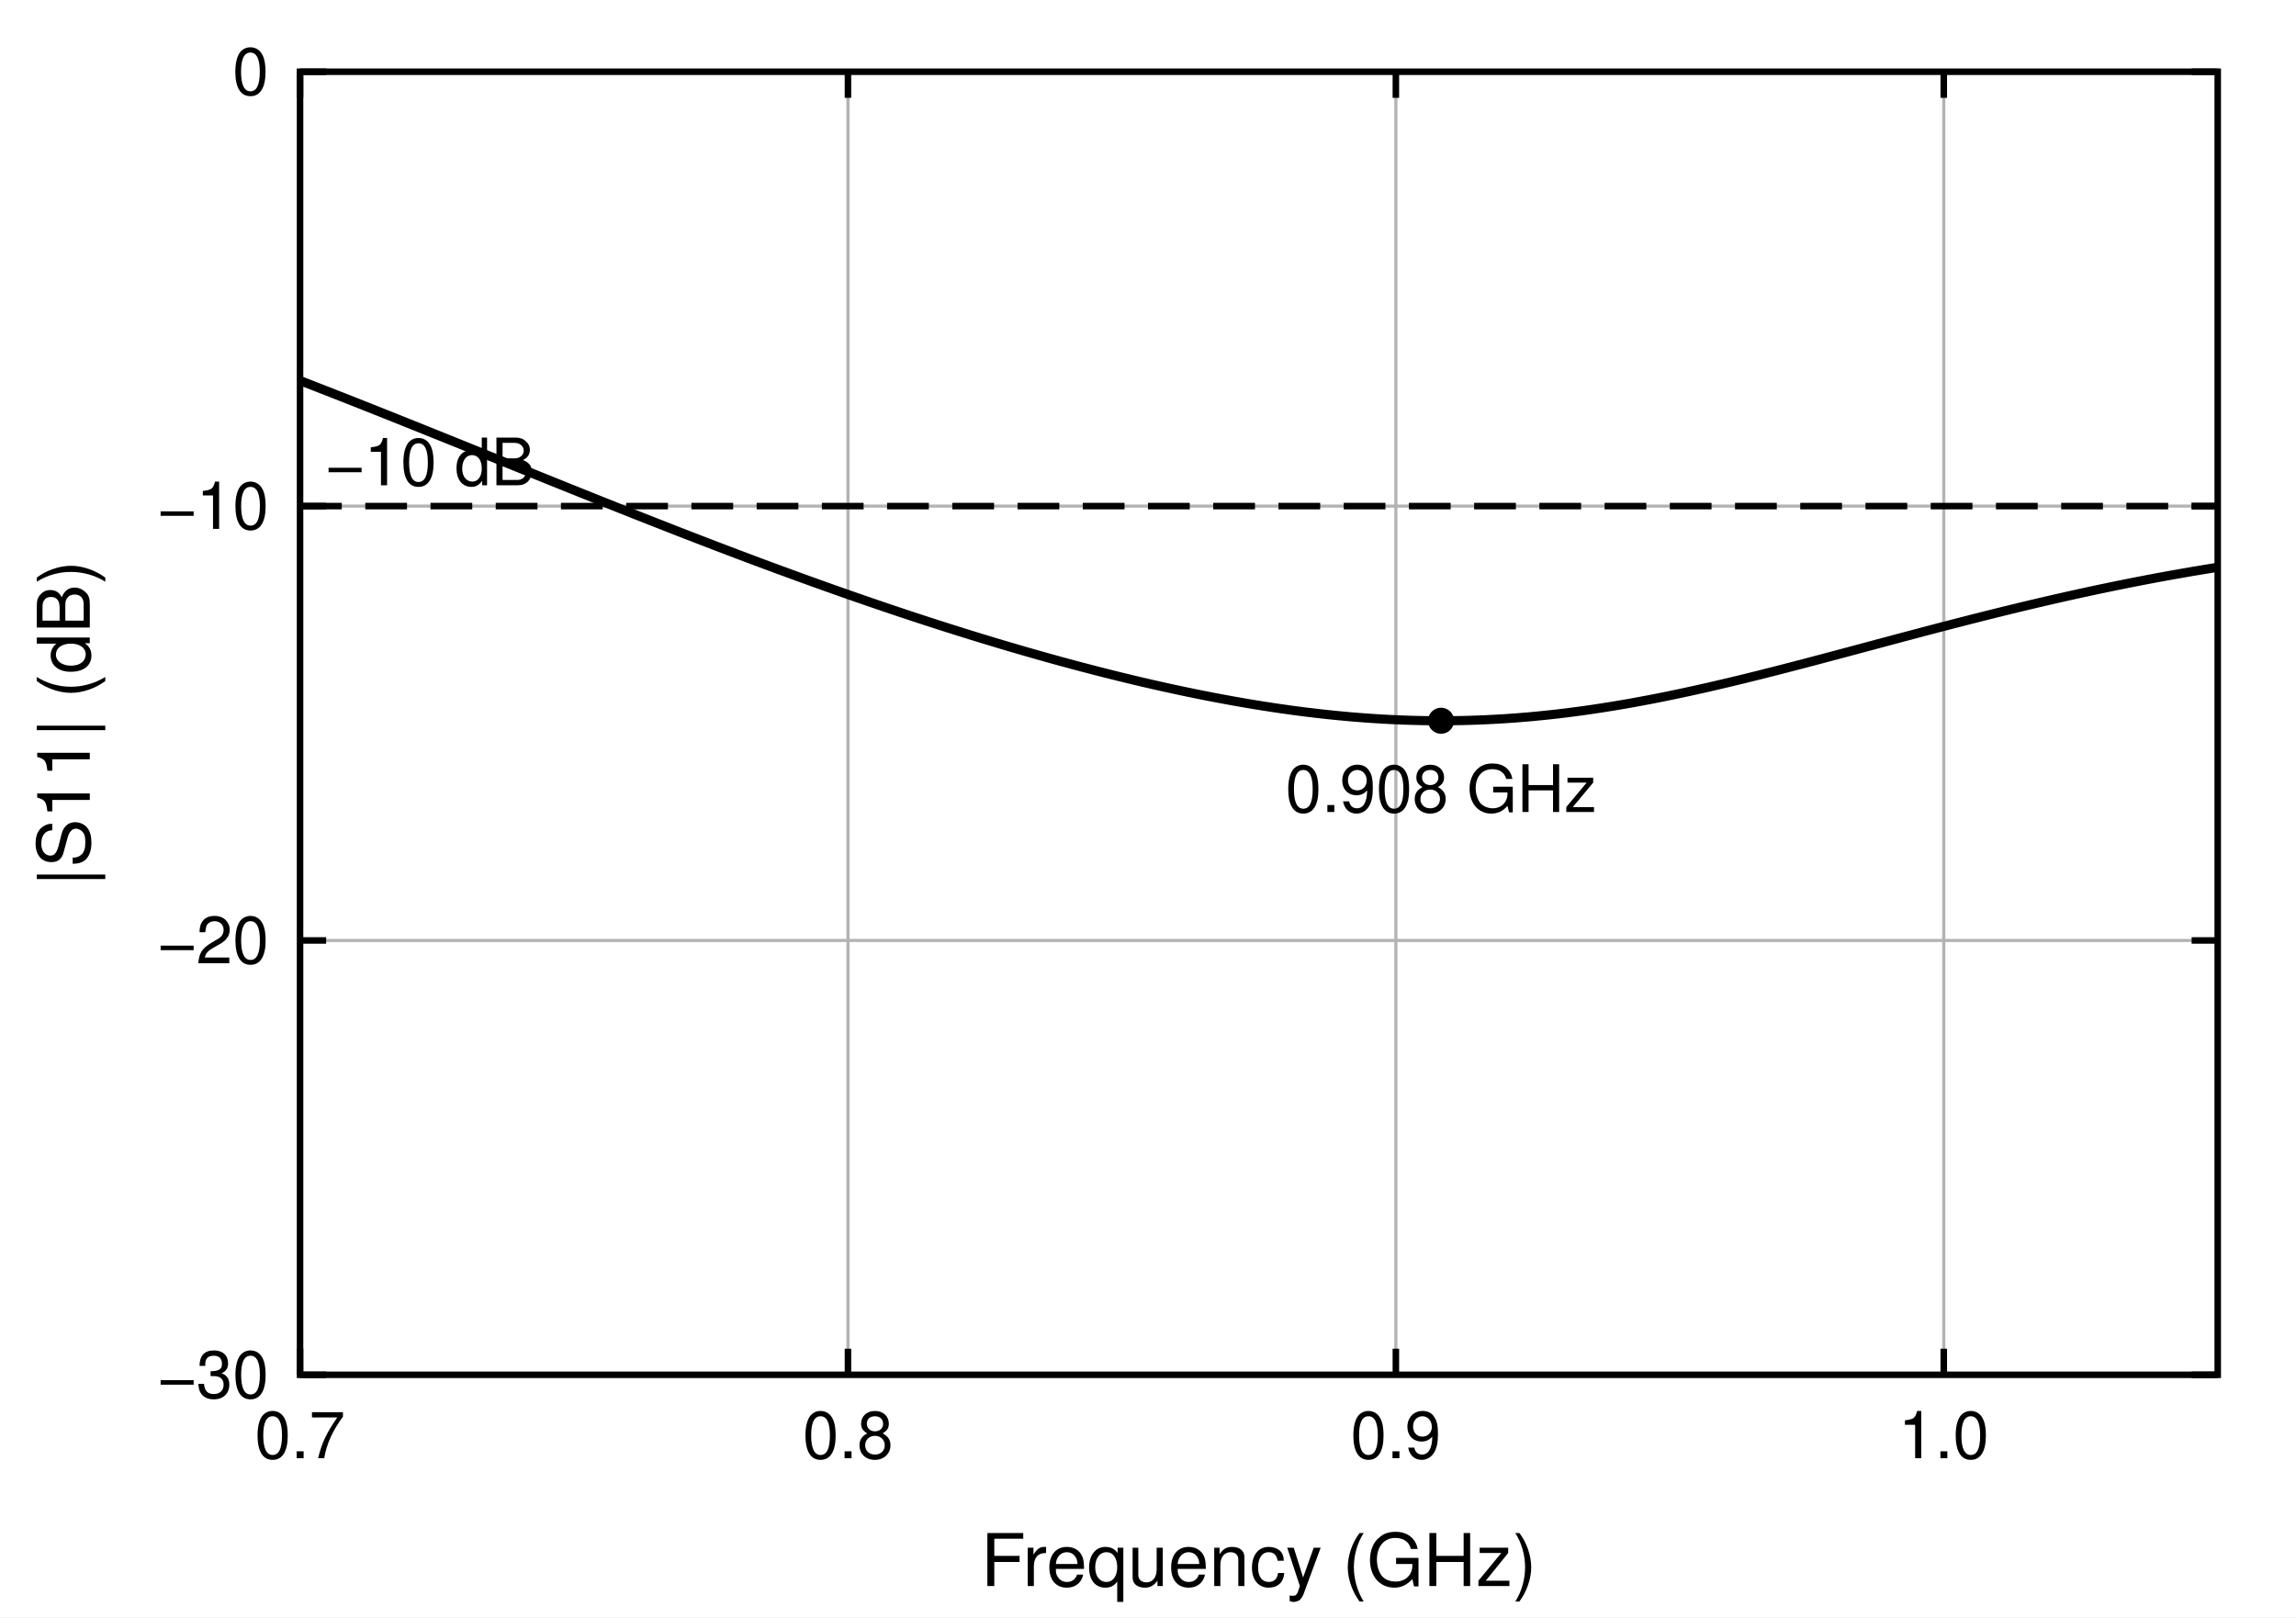
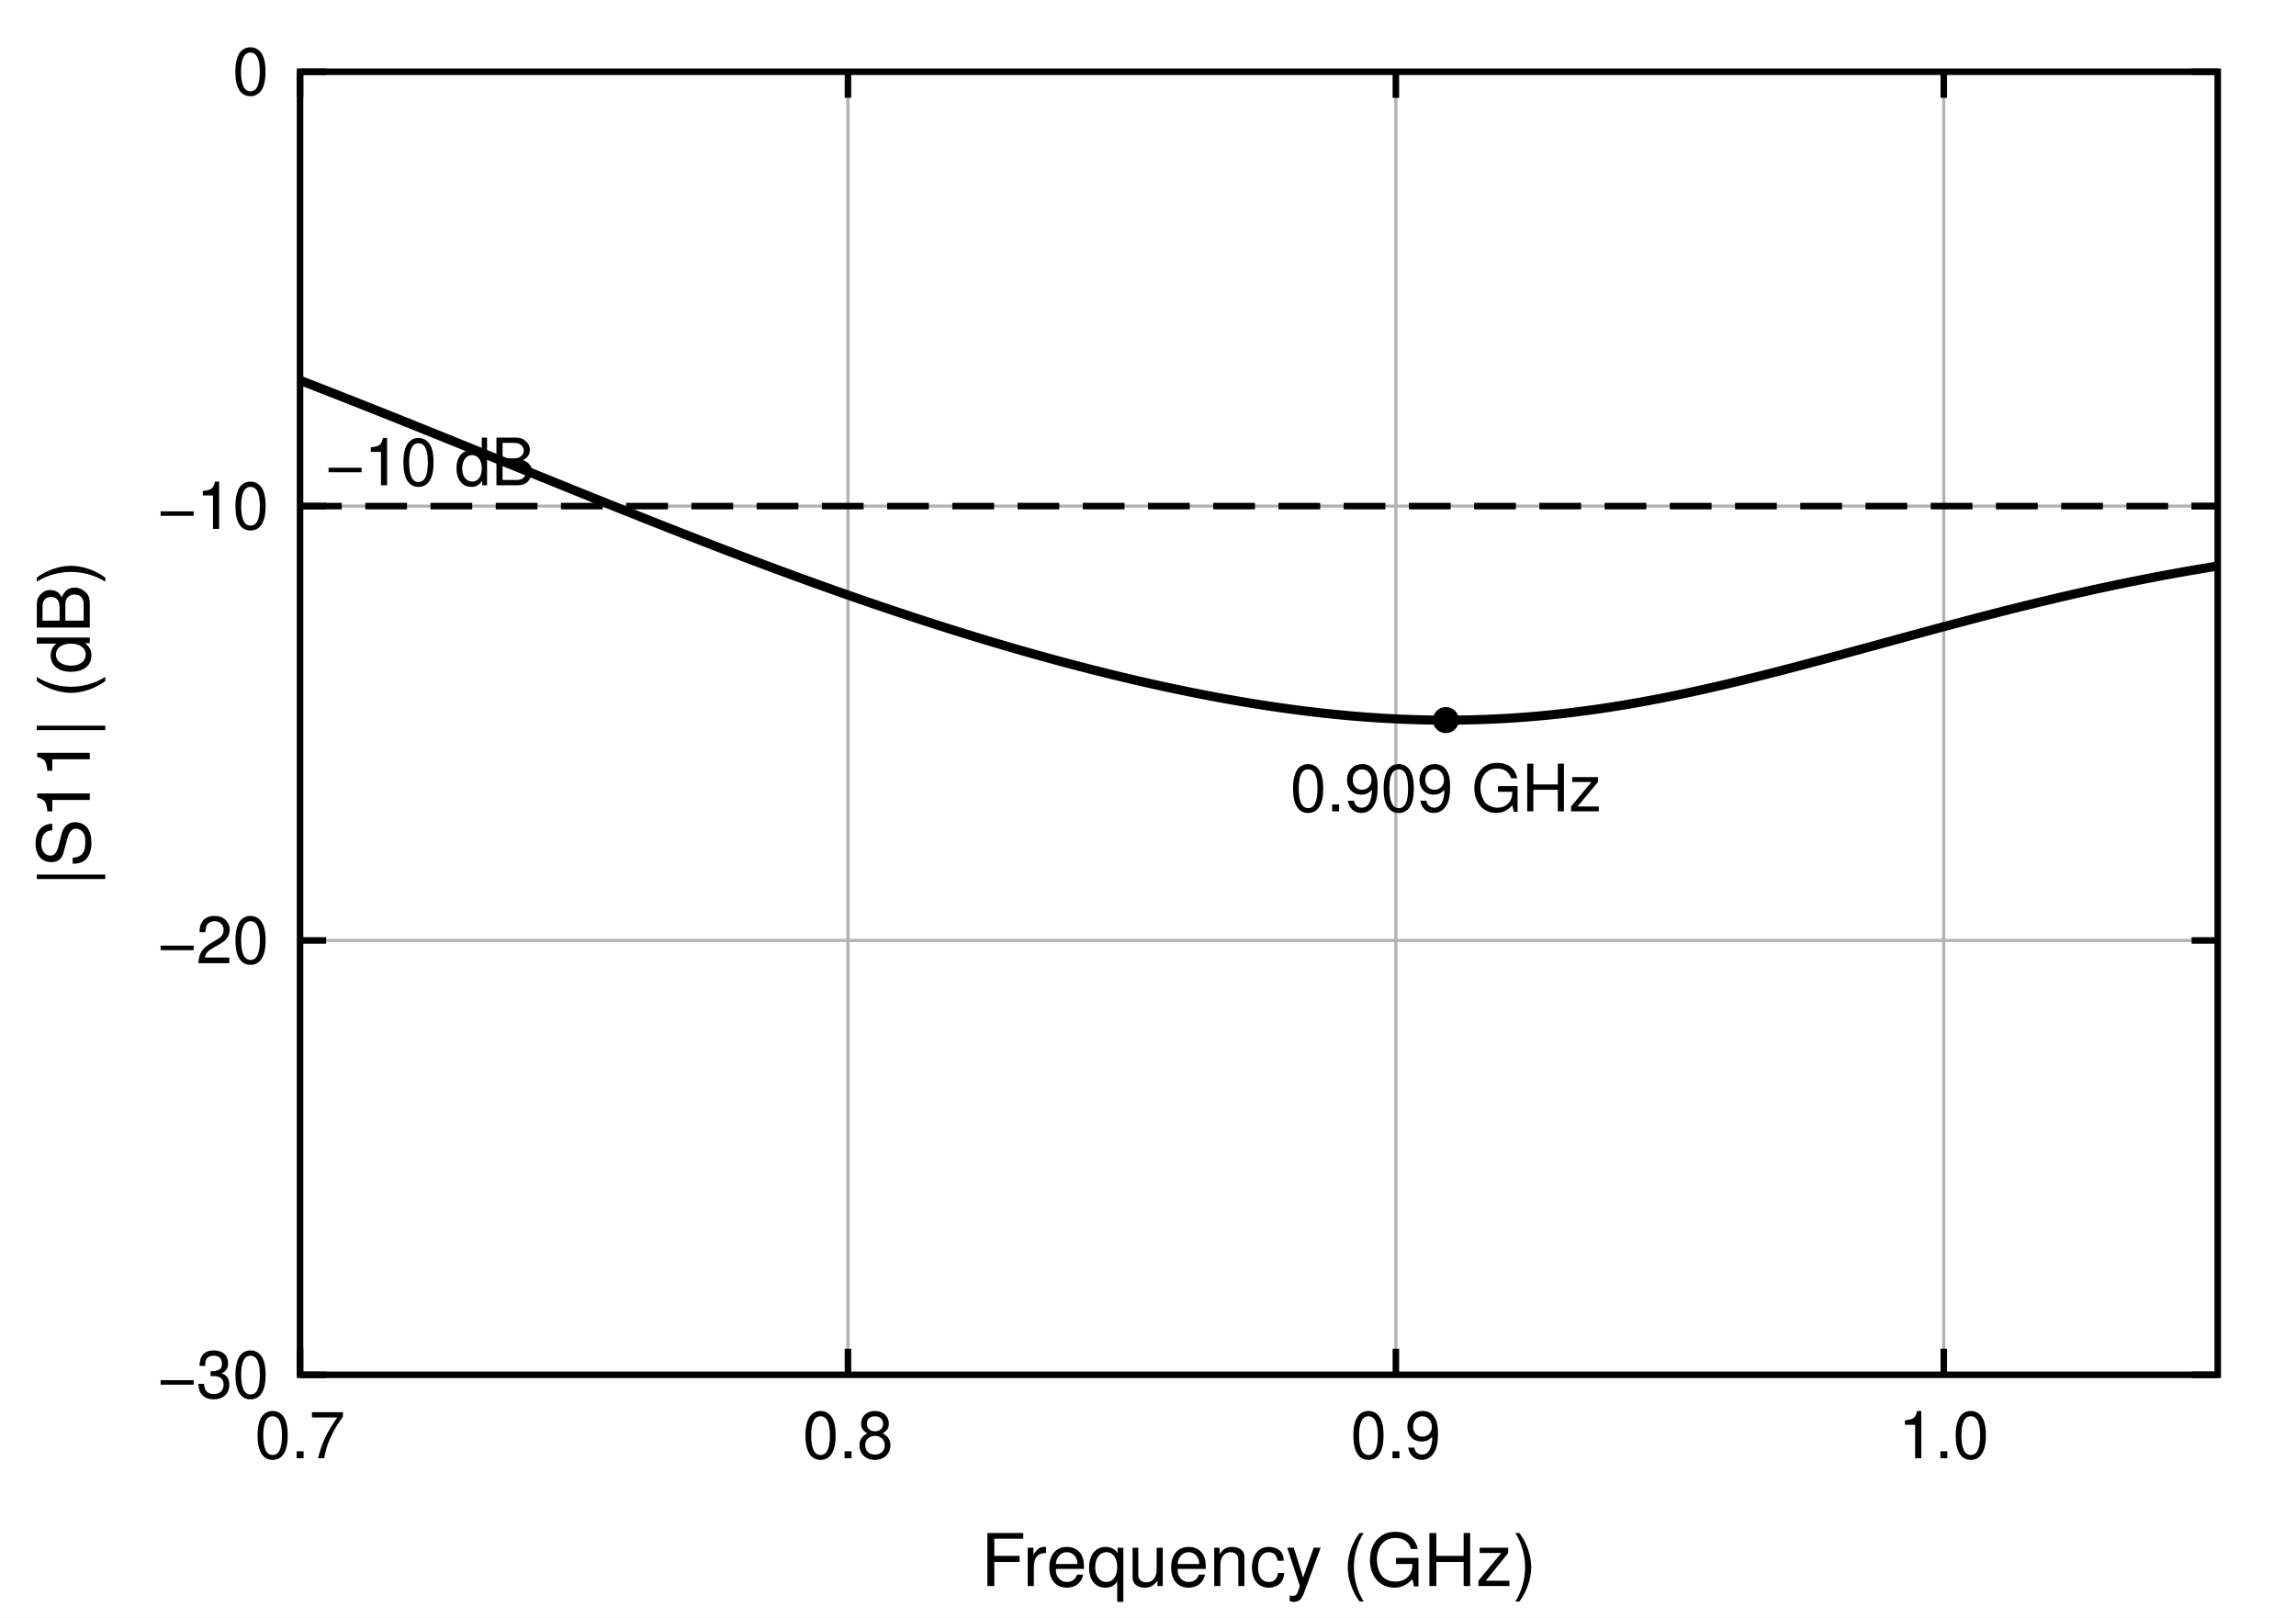
<svg xmlns="http://www.w3.org/2000/svg" version="1.1" width="88mm" height="62mm" viewBox="0 0 88 62" font-family="'IBM Plex Sans', Helvetica, Arial, sans-serif">
  <rect x="0" y="0" width="88" height="62" fill="#fff" stroke="none" />
  <g>
    <g stroke="#b3b3b3" stroke-width="0.12">
      <line x1="11.5" y1="2.75" x2="11.5" y2="52.7" />
      <line x1="32.5" y1="2.75" x2="32.5" y2="52.7" />
      <line x1="53.5" y1="2.75" x2="53.5" y2="52.7" />
      <line x1="74.5" y1="2.75" x2="74.5" y2="52.7" />
      <line x1="11.5" y1="52.7" x2="85" y2="52.7" />
      <line x1="11.5" y1="36.05" x2="85" y2="36.05" />
      <line x1="11.5" y1="19.4" x2="85" y2="19.4" />
      <line x1="11.5" y1="2.75" x2="85" y2="2.75" />
    </g>
    <line x1="11.5" y1="19.4" x2="85" y2="19.4" stroke="#000" stroke-width="0.25" stroke-dasharray="1.6 0.9" />
    <text x="12.5" y="18.6" font-size="2.5">−10 dB</text>
-     <polyline points="11.5,14.59 11.592,14.625 11.684,14.661 11.776,14.696 11.868,14.732 11.959,14.768 12.051,14.803 12.143,14.839 12.235,14.875 12.327,14.911 12.419,14.947 12.511,14.983 12.603,15.019 12.694,15.055 12.786,15.091 12.878,15.127 12.97,15.163 13.062,15.199 13.154,15.235 13.246,15.271 13.338,15.307 13.429,15.343 13.521,15.38 13.613,15.416 13.705,15.452 13.797,15.489 13.889,15.525 13.981,15.562 14.073,15.598 14.164,15.634 14.256,15.671 14.348,15.707 14.44,15.744 14.532,15.78 14.624,15.817 14.716,15.854 14.808,15.89 14.899,15.927 14.991,15.963 15.083,16 15.175,16.037 15.267,16.074 15.359,16.11 15.451,16.147 15.542,16.184 15.634,16.221 15.726,16.257 15.818,16.295 15.91,16.331 16.002,16.368 16.094,16.405 16.186,16.442 16.278,16.479 16.369,16.516 16.461,16.553 16.553,16.59 16.645,16.627 16.737,16.664 16.829,16.7 16.921,16.738 17.012,16.774 17.104,16.812 17.196,16.849 17.288,16.886 17.38,16.923 17.472,16.96 17.564,16.997 17.656,17.034 17.748,17.071 17.839,17.108 17.931,17.145 18.023,17.183 18.115,17.22 18.207,17.257 18.299,17.294 18.391,17.331 18.482,17.368 18.574,17.405 18.666,17.443 18.758,17.48 18.85,17.517 18.942,17.554 19.034,17.591 19.126,17.628 19.218,17.666 19.309,17.703 19.401,17.74 19.493,17.777 19.585,17.814 19.677,17.851 19.769,17.888 19.861,17.926 19.953,17.963 20.044,18 20.136,18.037 20.228,18.074 20.32,18.111 20.412,18.148 20.504,18.186 20.596,18.223 20.688,18.26 20.779,18.297 20.871,18.334 20.963,18.371 21.055,18.408 21.147,18.445 21.239,18.482 21.331,18.519 21.423,18.556 21.514,18.593 21.606,18.63 21.698,18.667 21.79,18.704 21.882,18.741 21.974,18.778 22.066,18.815 22.158,18.852 22.249,18.889 22.341,18.926 22.433,18.962 22.525,18.999 22.617,19.036 22.709,19.073 22.801,19.11 22.893,19.146 22.984,19.183 23.076,19.22 23.168,19.256 23.26,19.293 23.352,19.33 23.444,19.366 23.536,19.403 23.628,19.44 23.719,19.476 23.811,19.513 23.903,19.549 23.995,19.585 24.087,19.622 24.179,19.659 24.271,19.695 24.363,19.731 24.454,19.767 24.546,19.804 24.638,19.84 24.73,19.876 24.822,19.912 24.914,19.949 25.006,19.985 25.098,20.021 25.189,20.057 25.281,20.093 25.373,20.129 25.465,20.165 25.557,20.201 25.649,20.237 25.741,20.273 25.833,20.309 25.924,20.345 26.016,20.381 26.108,20.416 26.2,20.452 26.292,20.488 26.384,20.523 26.476,20.559 26.568,20.594 26.659,20.63 26.751,20.665 26.843,20.701 26.935,20.736 27.027,20.771 27.119,20.807 27.211,20.842 27.303,20.877 27.394,20.913 27.486,20.948 27.578,20.983 27.67,21.018 27.762,21.053 27.854,21.088 27.946,21.123 28.038,21.158 28.129,21.192 28.221,21.227 28.313,21.262 28.405,21.297 28.497,21.331 28.589,21.366 28.681,21.401 28.773,21.435 28.864,21.469 28.956,21.504 29.048,21.538 29.14,21.573 29.232,21.607 29.324,21.641 29.416,21.675 29.507,21.709 29.599,21.743 29.691,21.777 29.783,21.811 29.875,21.845 29.967,21.879 30.059,21.912 30.151,21.946 30.243,21.98 30.334,22.013 30.426,22.047 30.518,22.08 30.61,22.114 30.702,22.147 30.794,22.181 30.886,22.214 30.977,22.247 31.069,22.28 31.161,22.313 31.253,22.346 31.345,22.38 31.437,22.412 31.529,22.445 31.621,22.478 31.713,22.511 31.804,22.543 31.896,22.576 31.988,22.609 32.08,22.641 32.172,22.673 32.264,22.705 32.356,22.738 32.447,22.77 32.539,22.803 32.631,22.834 32.723,22.866 32.815,22.899 32.907,22.93 32.999,22.962 33.091,22.994 33.183,23.026 33.274,23.057 33.366,23.089 33.458,23.12 33.55,23.152 33.642,23.183 33.734,23.214 33.826,23.246 33.918,23.277 34.009,23.308 34.101,23.339 34.193,23.37 34.285,23.401 34.377,23.432 34.469,23.463 34.561,23.493 34.653,23.524 34.744,23.554 34.836,23.585 34.928,23.615 35.02,23.646 35.112,23.676 35.204,23.706 35.296,23.736 35.387,23.766 35.479,23.796 35.571,23.826 35.663,23.855 35.755,23.885 35.847,23.915 35.939,23.945 36.031,23.974 36.123,24.003 36.214,24.033 36.306,24.062 36.398,24.091 36.49,24.12 36.582,24.149 36.674,24.178 36.766,24.207 36.858,24.236 36.949,24.265 37.041,24.293 37.133,24.322 37.225,24.351 37.317,24.378 37.409,24.407 37.501,24.435 37.593,24.464 37.684,24.491 37.776,24.519 37.868,24.547 37.96,24.575 38.052,24.603 38.144,24.63 38.236,24.658 38.328,24.685 38.419,24.713 38.511,24.74 38.603,24.767 38.695,24.795 38.787,24.822 38.879,24.848 38.971,24.875 39.063,24.902 39.154,24.929 39.246,24.956 39.338,24.982 39.43,25.008 39.522,25.035 39.614,25.061 39.706,25.087 39.798,25.113 39.889,25.139 39.981,25.165 40.073,25.191 40.165,25.217 40.257,25.242 40.349,25.268 40.441,25.293 40.533,25.318 40.624,25.344 40.716,25.369 40.808,25.393 40.9,25.419 40.992,25.443 41.084,25.468 41.176,25.493 41.268,25.517 41.359,25.541 41.451,25.566 41.543,25.59 41.635,25.614 41.727,25.638 41.819,25.662 41.911,25.686 42.002,25.71 42.094,25.733 42.186,25.756 42.278,25.78 42.37,25.804 42.462,25.826 42.554,25.849 42.646,25.873 42.738,25.895 42.829,25.918 42.921,25.941 43.013,25.963 43.105,25.986 43.197,26.008 43.289,26.03 43.381,26.052 43.473,26.074 43.564,26.096 43.656,26.118 43.748,26.139 43.84,26.161 43.932,26.182 44.024,26.203 44.116,26.225 44.208,26.246 44.299,26.266 44.391,26.287 44.483,26.308 44.575,26.328 44.667,26.349 44.759,26.369 44.851,26.389 44.942,26.409 45.034,26.429 45.126,26.448 45.218,26.468 45.31,26.488 45.402,26.507 45.494,26.527 45.586,26.545 45.678,26.564 45.769,26.583 45.861,26.602 45.953,26.62 46.045,26.639 46.137,26.657 46.229,26.675 46.321,26.693 46.412,26.711 46.504,26.729 46.596,26.746 46.688,26.764 46.78,26.781 46.872,26.798 46.964,26.815 47.056,26.832 47.148,26.849 47.239,26.866 47.331,26.882 47.423,26.898 47.515,26.914 47.607,26.93 47.699,26.946 47.791,26.962 47.882,26.977 47.974,26.992 48.066,27.008 48.158,27.023 48.25,27.037 48.342,27.052 48.434,27.067 48.526,27.081 48.618,27.095 48.709,27.109 48.801,27.124 48.893,27.137 48.985,27.15 49.077,27.164 49.169,27.177 49.261,27.19 49.352,27.203 49.444,27.216 49.536,27.229 49.628,27.241 49.72,27.253 49.812,27.265 49.904,27.277 49.996,27.289 50.088,27.3 50.179,27.311 50.271,27.322 50.363,27.333 50.455,27.344 50.547,27.354 50.639,27.364 50.731,27.375 50.822,27.385 50.914,27.395 51.006,27.404 51.098,27.414 51.19,27.423 51.282,27.432 51.374,27.441 51.466,27.449 51.558,27.458 51.649,27.466 51.741,27.475 51.833,27.482 51.925,27.49 52.017,27.497 52.109,27.505 52.201,27.511 52.293,27.519 52.384,27.525 52.476,27.532 52.568,27.538 52.66,27.544 52.752,27.55 52.844,27.555 52.936,27.561 53.028,27.567 53.119,27.571 53.211,27.576 53.303,27.581 53.395,27.585 53.487,27.589 53.579,27.593 53.671,27.597 53.762,27.6 53.854,27.604 53.946,27.607 54.038,27.61 54.13,27.613 54.222,27.615 54.314,27.617 54.406,27.619 54.498,27.622 54.589,27.623 54.681,27.624 54.773,27.626 54.865,27.626 54.957,27.627 55.049,27.628 55.141,27.628 55.232,27.628 55.324,27.628 55.416,27.628 55.508,27.627 55.6,27.626 55.692,27.625 55.784,27.624 55.876,27.622 55.967,27.621 56.059,27.619 56.151,27.617 56.243,27.615 56.335,27.612 56.427,27.609 56.519,27.606 56.611,27.603 56.703,27.599 56.794,27.595 56.886,27.592 56.978,27.588 57.07,27.583 57.162,27.578 57.254,27.574 57.346,27.569 57.437,27.564 57.529,27.558 57.621,27.553 57.713,27.547 57.805,27.541 57.897,27.534 57.989,27.528 58.081,27.521 58.173,27.514 58.264,27.506 58.356,27.499 58.448,27.491 58.54,27.484 58.632,27.476 58.724,27.467 58.816,27.459 58.907,27.45 58.999,27.441 59.091,27.432 59.183,27.422 59.275,27.413 59.367,27.403 59.459,27.393 59.551,27.383 59.643,27.373 59.734,27.363 59.826,27.351 59.918,27.34 60.01,27.33 60.102,27.318 60.194,27.306 60.286,27.295 60.377,27.282 60.469,27.27 60.561,27.258 60.653,27.245 60.745,27.233 60.837,27.219 60.929,27.206 61.021,27.193 61.113,27.179 61.204,27.165 61.296,27.151 61.388,27.137 61.48,27.123 61.572,27.108 61.664,27.093 61.756,27.079 61.847,27.064 61.939,27.048 62.031,27.033 62.123,27.017 62.215,27.002 62.307,26.986 62.399,26.97 62.491,26.954 62.583,26.937 62.674,26.921 62.766,26.903 62.858,26.887 62.95,26.869 63.042,26.852 63.134,26.835 63.226,26.818 63.317,26.8 63.409,26.782 63.501,26.764 63.593,26.746 63.685,26.727 63.777,26.709 63.869,26.69 63.961,26.671 64.053,26.652 64.144,26.633 64.236,26.614 64.328,26.595 64.42,26.575 64.512,26.556 64.604,26.536 64.696,26.516 64.787,26.496 64.879,26.476 64.971,26.456 65.063,26.435 65.155,26.415 65.247,26.394 65.339,26.373 65.431,26.353 65.523,26.332 65.614,26.31 65.706,26.289 65.798,26.268 65.89,26.246 65.982,26.225 66.074,26.203 66.166,26.182 66.258,26.16 66.349,26.138 66.441,26.116 66.533,26.094 66.625,26.072 66.717,26.05 66.809,26.027 66.901,26.005 66.993,25.982 67.084,25.96 67.176,25.936 67.268,25.914 67.36,25.891 67.452,25.868 67.544,25.845 67.636,25.822 67.727,25.798 67.819,25.775 67.911,25.752 68.003,25.729 68.095,25.705 68.187,25.682 68.279,25.658 68.371,25.634 68.462,25.611 68.554,25.587 68.646,25.563 68.738,25.539 68.83,25.516 68.922,25.491 69.014,25.468 69.106,25.444 69.197,25.42 69.289,25.395 69.381,25.371 69.473,25.347 69.565,25.323 69.657,25.298 69.749,25.274 69.841,25.25 69.932,25.226 70.024,25.201 70.116,25.177 70.208,25.152 70.3,25.128 70.392,25.103 70.484,25.079 70.576,25.054 70.667,25.03 70.759,25.005 70.851,24.981 70.943,24.956 71.035,24.931 71.127,24.907 71.219,24.882 71.311,24.858 71.402,24.833 71.494,24.808 71.586,24.784 71.678,24.759 71.77,24.735 71.862,24.71 71.954,24.685 72.046,24.661 72.137,24.636 72.229,24.612 72.321,24.587 72.413,24.562 72.505,24.538 72.597,24.513 72.689,24.489 72.781,24.464 72.872,24.44 72.964,24.415 73.056,24.391 73.148,24.367 73.24,24.342 73.332,24.318 73.424,24.294 73.516,24.269 73.607,24.245 73.699,24.22 73.791,24.196 73.883,24.172 73.975,24.148 74.067,24.124 74.159,24.1 74.251,24.075 74.343,24.052 74.434,24.027 74.526,24.004 74.618,23.98 74.71,23.956 74.802,23.932 74.894,23.908 74.986,23.885 75.078,23.861 75.169,23.838 75.261,23.814 75.353,23.791 75.445,23.767 75.537,23.743 75.629,23.72 75.721,23.697 75.813,23.674 75.904,23.65 75.996,23.627 76.088,23.604 76.18,23.581 76.272,23.558 76.364,23.535 76.456,23.512 76.547,23.489 76.639,23.467 76.731,23.444 76.823,23.421 76.915,23.399 77.007,23.377 77.099,23.354 77.191,23.332 77.283,23.31 77.374,23.287 77.466,23.265 77.558,23.243 77.65,23.221 77.742,23.199 77.834,23.177 77.926,23.156 78.018,23.134 78.109,23.112 78.201,23.091 78.293,23.069 78.385,23.048 78.477,23.027 78.569,23.006 78.661,22.984 78.753,22.963 78.844,22.942 78.936,22.922 79.028,22.901 79.12,22.88 79.212,22.859 79.304,22.839 79.396,22.818 79.487,22.798 79.579,22.778 79.671,22.757 79.763,22.737 79.855,22.717 79.947,22.698 80.039,22.677 80.131,22.658 80.222,22.638 80.314,22.618 80.406,22.599 80.498,22.579 80.59,22.56 80.682,22.541 80.774,22.522 80.866,22.502 80.958,22.483 81.049,22.465 81.141,22.446 81.233,22.427 81.325,22.409 81.417,22.39 81.509,22.372 81.601,22.353 81.692,22.335 81.784,22.317 81.876,22.299 81.968,22.281 82.06,22.263 82.152,22.246 82.244,22.228 82.336,22.21 82.427,22.193 82.519,22.176 82.611,22.158 82.703,22.141 82.795,22.124 82.887,22.108 82.979,22.09 83.071,22.074 83.163,22.057 83.254,22.041 83.346,22.024 83.438,22.008 83.53,21.992 83.622,21.976 83.714,21.96 83.806,21.944 83.898,21.928 83.989,21.912 84.081,21.896 84.173,21.881 84.265,21.866 84.357,21.85 84.449,21.835 84.541,21.82 84.632,21.805 84.724,21.79 84.816,21.775 84.908,21.761 85,21.746" fill="none" stroke="#000" stroke-width="0.35" stroke-linejoin="round" />
-     <circle cx="55.232" cy="27.628" r="0.5" fill="#000" stroke="none" />
-     <text x="55.232" y="31.128" font-size="2.5" text-anchor="middle">0.908 GHz</text>
+     <polyline points="11.5,14.58 11.592,14.615 11.684,14.651 11.776,14.687 11.868,14.722 11.959,14.758 12.051,14.794 12.143,14.829 12.235,14.865 12.327,14.901 12.419,14.937 12.511,14.973 12.603,15.009 12.694,15.045 12.786,15.08 12.878,15.117 12.97,15.153 13.062,15.189 13.154,15.225 13.246,15.261 13.338,15.297 13.429,15.333 13.521,15.37 13.613,15.406 13.705,15.442 13.797,15.479 13.889,15.515 13.981,15.551 14.073,15.588 14.164,15.624 14.256,15.661 14.348,15.698 14.44,15.734 14.532,15.77 14.624,15.807 14.716,15.844 14.808,15.88 14.899,15.917 14.991,15.954 15.083,15.99 15.175,16.027 15.267,16.064 15.359,16.101 15.451,16.138 15.542,16.175 15.634,16.211 15.726,16.248 15.818,16.285 15.91,16.322 16.002,16.359 16.094,16.396 16.186,16.433 16.278,16.47 16.369,16.507 16.461,16.544 16.553,16.581 16.645,16.618 16.737,16.655 16.829,16.692 16.921,16.729 17.012,16.766 17.104,16.804 17.196,16.841 17.288,16.878 17.38,16.915 17.472,16.952 17.564,16.989 17.656,17.027 17.748,17.064 17.839,17.101 17.931,17.138 18.023,17.176 18.115,17.213 18.207,17.25 18.299,17.287 18.391,17.325 18.482,17.362 18.574,17.399 18.666,17.437 18.758,17.474 18.85,17.511 18.942,17.548 19.034,17.586 19.126,17.623 19.218,17.66 19.309,17.698 19.401,17.735 19.493,17.773 19.585,17.81 19.677,17.847 19.769,17.884 19.861,17.922 19.953,17.959 20.044,17.996 20.136,18.034 20.228,18.071 20.32,18.109 20.412,18.146 20.504,18.183 20.596,18.22 20.688,18.258 20.779,18.295 20.871,18.332 20.963,18.369 21.055,18.406 21.147,18.444 21.239,18.481 21.331,18.518 21.423,18.556 21.514,18.593 21.606,18.63 21.698,18.667 21.79,18.704 21.882,18.741 21.974,18.779 22.066,18.815 22.158,18.853 22.249,18.89 22.341,18.927 22.433,18.964 22.525,19.001 22.617,19.038 22.709,19.075 22.801,19.112 22.893,19.149 22.984,19.186 23.076,19.223 23.168,19.26 23.26,19.297 23.352,19.334 23.444,19.37 23.536,19.407 23.628,19.444 23.719,19.481 23.811,19.518 23.903,19.554 23.995,19.591 24.087,19.628 24.179,19.664 24.271,19.701 24.363,19.737 24.454,19.774 24.546,19.811 24.638,19.847 24.73,19.884 24.822,19.92 24.914,19.957 25.006,19.993 25.098,20.029 25.189,20.066 25.281,20.102 25.373,20.138 25.465,20.174 25.557,20.211 25.649,20.247 25.741,20.283 25.833,20.319 25.924,20.355 26.016,20.391 26.108,20.427 26.2,20.463 26.292,20.499 26.384,20.535 26.476,20.571 26.568,20.606 26.659,20.642 26.751,20.678 26.843,20.713 26.935,20.749 27.027,20.785 27.119,20.82 27.211,20.855 27.303,20.891 27.394,20.927 27.486,20.962 27.578,20.997 27.67,21.032 27.762,21.068 27.854,21.103 27.946,21.138 28.038,21.173 28.129,21.208 28.221,21.243 28.313,21.278 28.405,21.313 28.497,21.348 28.589,21.382 28.681,21.417 28.773,21.452 28.864,21.487 28.956,21.521 29.048,21.555 29.14,21.59 29.232,21.624 29.324,21.659 29.416,21.693 29.507,21.727 29.599,21.762 29.691,21.795 29.783,21.83 29.875,21.864 29.967,21.898 30.059,21.931 30.151,21.965 30.243,21.999 30.334,22.033 30.426,22.067 30.518,22.1 30.61,22.134 30.702,22.167 30.794,22.201 30.886,22.234 30.977,22.268 31.069,22.301 31.161,22.334 31.253,22.367 31.345,22.4 31.437,22.433 31.529,22.466 31.621,22.499 31.713,22.532 31.804,22.564 31.896,22.597 31.988,22.63 32.08,22.662 32.172,22.695 32.264,22.727 32.356,22.759 32.447,22.792 32.539,22.824 32.631,22.856 32.723,22.888 32.815,22.92 32.907,22.952 32.999,22.984 33.091,23.015 33.183,23.047 33.274,23.079 33.366,23.11 33.458,23.142 33.55,23.173 33.642,23.204 33.734,23.236 33.826,23.267 33.918,23.298 34.009,23.329 34.101,23.36 34.193,23.391 34.285,23.422 34.377,23.452 34.469,23.483 34.561,23.514 34.653,23.544 34.744,23.575 34.836,23.605 34.928,23.635 35.02,23.666 35.112,23.695 35.204,23.725 35.296,23.756 35.387,23.785 35.479,23.815 35.571,23.845 35.663,23.874 35.755,23.904 35.847,23.934 35.939,23.963 36.031,23.992 36.123,24.022 36.214,24.051 36.306,24.08 36.398,24.109 36.49,24.137 36.582,24.167 36.674,24.195 36.766,24.224 36.858,24.252 36.949,24.281 37.041,24.31 37.133,24.337 37.225,24.366 37.317,24.394 37.409,24.422 37.501,24.45 37.593,24.478 37.684,24.506 37.776,24.533 37.868,24.561 37.96,24.589 38.052,24.616 38.144,24.643 38.236,24.671 38.328,24.698 38.419,24.725 38.511,24.751 38.603,24.779 38.695,24.806 38.787,24.832 38.879,24.859 38.971,24.885 39.063,24.911 39.154,24.938 39.246,24.964 39.338,24.99 39.43,25.017 39.522,25.042 39.614,25.068 39.706,25.094 39.798,25.12 39.889,25.145 39.981,25.171 40.073,25.196 40.165,25.221 40.257,25.246 40.349,25.271 40.441,25.297 40.533,25.321 40.624,25.346 40.716,25.371 40.808,25.395 40.9,25.42 40.992,25.444 41.084,25.469 41.176,25.493 41.268,25.516 41.359,25.541 41.451,25.565 41.543,25.588 41.635,25.612 41.727,25.636 41.819,25.659 41.911,25.683 42.002,25.705 42.094,25.728 42.186,25.751 42.278,25.774 42.37,25.797 42.462,25.82 42.554,25.843 42.646,25.865 42.738,25.888 42.829,25.909 42.921,25.932 43.013,25.954 43.105,25.976 43.197,25.998 43.289,26.019 43.381,26.041 43.473,26.062 43.564,26.084 43.656,26.105 43.748,26.126 43.84,26.147 43.932,26.168 44.024,26.189 44.116,26.209 44.208,26.23 44.299,26.25 44.391,26.27 44.483,26.291 44.575,26.311 44.667,26.331 44.759,26.35 44.851,26.37 44.942,26.389 45.034,26.409 45.126,26.428 45.218,26.447 45.31,26.466 45.402,26.485 45.494,26.504 45.586,26.523 45.678,26.542 45.769,26.56 45.861,26.578 45.953,26.596 46.045,26.614 46.137,26.632 46.229,26.65 46.321,26.667 46.412,26.685 46.504,26.702 46.596,26.72 46.688,26.737 46.78,26.753 46.872,26.77 46.964,26.787 47.056,26.804 47.148,26.819 47.239,26.836 47.331,26.852 47.423,26.868 47.515,26.884 47.607,26.9 47.699,26.915 47.791,26.93 47.882,26.945 47.974,26.96 48.066,26.975 48.158,26.99 48.25,27.004 48.342,27.019 48.434,27.033 48.526,27.047 48.618,27.062 48.709,27.075 48.801,27.089 48.893,27.102 48.985,27.115 49.077,27.129 49.169,27.142 49.261,27.154 49.352,27.168 49.444,27.18 49.536,27.192 49.628,27.204 49.72,27.217 49.812,27.228 49.904,27.24 49.996,27.252 50.088,27.263 50.179,27.274 50.271,27.285 50.363,27.296 50.455,27.307 50.547,27.317 50.639,27.328 50.731,27.338 50.822,27.348 50.914,27.358 51.006,27.367 51.098,27.376 51.19,27.386 51.282,27.395 51.374,27.404 51.466,27.413 51.558,27.421 51.649,27.43 51.741,27.438 51.833,27.446 51.925,27.454 52.017,27.461 52.109,27.468 52.201,27.476 52.293,27.483 52.384,27.49 52.476,27.496 52.568,27.503 52.66,27.509 52.752,27.516 52.844,27.521 52.936,27.527 53.028,27.533 53.119,27.538 53.211,27.542 53.303,27.548 53.395,27.552 53.487,27.557 53.579,27.561 53.671,27.566 53.762,27.569 53.854,27.573 53.946,27.576 54.038,27.579 54.13,27.583 54.222,27.585 54.314,27.588 54.406,27.591 54.498,27.593 54.589,27.595 54.681,27.597 54.773,27.599 54.865,27.6 54.957,27.601 55.049,27.602 55.141,27.603 55.232,27.603 55.324,27.604 55.416,27.604 55.508,27.604 55.6,27.604 55.692,27.603 55.784,27.603 55.876,27.602 55.967,27.601 56.059,27.599 56.151,27.598 56.243,27.596 56.335,27.594 56.427,27.592 56.519,27.59 56.611,27.587 56.703,27.584 56.794,27.581 56.886,27.578 56.978,27.575 57.07,27.57 57.162,27.567 57.254,27.562 57.346,27.558 57.437,27.554 57.529,27.549 57.621,27.544 57.713,27.539 57.805,27.533 57.897,27.528 57.989,27.522 58.081,27.516 58.173,27.51 58.264,27.503 58.356,27.496 58.448,27.49 58.54,27.482 58.632,27.475 58.724,27.467 58.816,27.46 58.907,27.451 58.999,27.443 59.091,27.435 59.183,27.426 59.275,27.418 59.367,27.408 59.459,27.399 59.551,27.39 59.643,27.38 59.734,27.37 59.826,27.36 59.918,27.349 60.01,27.34 60.102,27.329 60.194,27.318 60.286,27.307 60.377,27.296 60.469,27.284 60.561,27.272 60.653,27.26 60.745,27.248 60.837,27.236 60.929,27.223 61.021,27.211 61.113,27.198 61.204,27.184 61.296,27.172 61.388,27.158 61.48,27.144 61.572,27.13 61.664,27.117 61.756,27.102 61.847,27.088 61.939,27.073 62.031,27.059 62.123,27.043 62.215,27.028 62.307,27.013 62.399,26.997 62.491,26.981 62.583,26.965 62.674,26.949 62.766,26.934 62.858,26.917 62.95,26.9 63.042,26.883 63.134,26.867 63.226,26.85 63.317,26.832 63.409,26.815 63.501,26.798 63.593,26.78 63.685,26.762 63.777,26.744 63.869,26.725 63.961,26.707 64.053,26.689 64.144,26.67 64.236,26.652 64.328,26.632 64.42,26.613 64.512,26.594 64.604,26.575 64.696,26.555 64.787,26.535 64.879,26.516 64.971,26.496 65.063,26.475 65.155,26.456 65.247,26.435 65.339,26.415 65.431,26.394 65.523,26.373 65.614,26.352 65.706,26.332 65.798,26.31 65.89,26.289 65.982,26.268 66.074,26.246 66.166,26.225 66.258,26.203 66.349,26.181 66.441,26.159 66.533,26.137 66.625,26.115 66.717,26.093 66.809,26.071 66.901,26.048 66.993,26.026 67.084,26.003 67.176,25.98 67.268,25.957 67.36,25.935 67.452,25.912 67.544,25.889 67.636,25.865 67.727,25.842 67.819,25.819 67.911,25.796 68.003,25.772 68.095,25.748 68.187,25.725 68.279,25.701 68.371,25.677 68.462,25.653 68.554,25.63 68.646,25.606 68.738,25.581 68.83,25.557 68.922,25.533 69.014,25.509 69.106,25.485 69.197,25.46 69.289,25.436 69.381,25.412 69.473,25.387 69.565,25.363 69.657,25.338 69.749,25.314 69.841,25.289 69.932,25.264 70.024,25.24 70.116,25.215 70.208,25.19 70.3,25.165 70.392,25.14 70.484,25.116 70.576,25.091 70.667,25.066 70.759,25.041 70.851,25.015 70.943,24.991 71.035,24.965 71.127,24.94 71.219,24.915 71.311,24.89 71.402,24.865 71.494,24.84 71.586,24.815 71.678,24.79 71.77,24.765 71.862,24.74 71.954,24.715 72.046,24.69 72.137,24.664 72.229,24.639 72.321,24.614 72.413,24.589 72.505,24.564 72.597,24.539 72.689,24.513 72.781,24.489 72.872,24.464 72.964,24.438 73.056,24.413 73.148,24.388 73.24,24.363 73.332,24.338 73.424,24.313 73.516,24.288 73.607,24.263 73.699,24.239 73.791,24.214 73.883,24.189 73.975,24.164 74.067,24.139 74.159,24.114 74.251,24.089 74.343,24.065 74.434,24.04 74.526,24.015 74.618,23.991 74.71,23.967 74.802,23.942 74.894,23.917 74.986,23.893 75.078,23.869 75.169,23.844 75.261,23.82 75.353,23.796 75.445,23.772 75.537,23.748 75.629,23.723 75.721,23.7 75.813,23.675 75.904,23.651 75.996,23.627 76.088,23.604 76.18,23.58 76.272,23.556 76.364,23.533 76.456,23.509 76.547,23.486 76.639,23.462 76.731,23.439 76.823,23.416 76.915,23.392 77.007,23.37 77.099,23.346 77.191,23.323 77.283,23.3 77.374,23.277 77.466,23.255 77.558,23.232 77.65,23.209 77.742,23.187 77.834,23.164 77.926,23.142 78.018,23.119 78.109,23.097 78.201,23.075 78.293,23.053 78.385,23.031 78.477,23.009 78.569,22.987 78.661,22.965 78.753,22.943 78.844,22.922 78.936,22.9 79.028,22.879 79.12,22.857 79.212,22.836 79.304,22.815 79.396,22.794 79.487,22.773 79.579,22.752 79.671,22.731 79.763,22.711 79.855,22.69 79.947,22.669 80.039,22.649 80.131,22.628 80.222,22.608 80.314,22.588 80.406,22.568 80.498,22.548 80.59,22.528 80.682,22.509 80.774,22.489 80.866,22.469 80.958,22.45 81.049,22.43 81.141,22.411 81.233,22.392 81.325,22.373 81.417,22.354 81.509,22.335 81.601,22.316 81.692,22.297 81.784,22.279 81.876,22.261 81.968,22.242 82.06,22.224 82.152,22.206 82.244,22.188 82.336,22.17 82.427,22.152 82.519,22.134 82.611,22.117 82.703,22.099 82.795,22.082 82.887,22.065 82.979,22.047 83.071,22.03 83.163,22.014 83.254,21.997 83.346,21.98 83.438,21.963 83.53,21.947 83.622,21.93 83.714,21.914 83.806,21.898 83.898,21.882 83.989,21.866 84.081,21.85 84.173,21.835 84.265,21.819 84.357,21.804 84.449,21.788 84.541,21.773 84.632,21.758 84.724,21.742 84.816,21.728 84.908,21.713 85,21.698" fill="none" stroke="#000" stroke-width="0.35" stroke-linejoin="round" />
+     <circle cx="55.416" cy="27.603" r="0.5" fill="#000" stroke="none" />
+     <text x="55.416" y="31.103" font-size="2.5" text-anchor="middle">0.909 GHz</text>
    <rect x="11.5" y="2.75" width="73.5" height="49.95" fill="none" stroke="#000" stroke-width="0.25" />
    <g stroke="#000" stroke-width="0.25">
      <line x1="11.5" y1="52.7" x2="11.5" y2="51.7" />
      <line x1="11.5" y1="2.75" x2="11.5" y2="3.75" />
      <line x1="32.5" y1="52.7" x2="32.5" y2="51.7" />
      <line x1="32.5" y1="2.75" x2="32.5" y2="3.75" />
      <line x1="53.5" y1="52.7" x2="53.5" y2="51.7" />
      <line x1="53.5" y1="2.75" x2="53.5" y2="3.75" />
      <line x1="74.5" y1="52.7" x2="74.5" y2="51.7" />
      <line x1="74.5" y1="2.75" x2="74.5" y2="3.75" />
      <line x1="11.5" y1="52.7" x2="12.5" y2="52.7" />
      <line x1="85" y1="52.7" x2="84" y2="52.7" />
      <line x1="11.5" y1="36.05" x2="12.5" y2="36.05" />
      <line x1="85" y1="36.05" x2="84" y2="36.05" />
      <line x1="11.5" y1="19.4" x2="12.5" y2="19.4" />
      <line x1="85" y1="19.4" x2="84" y2="19.4" />
      <line x1="11.5" y1="2.75" x2="12.5" y2="2.75" />
      <line x1="85" y1="2.75" x2="84" y2="2.75" />
    </g>
    <g font-size="2.5">
      <text x="11.5" y="55.9" text-anchor="middle">0.7</text>
      <text x="32.5" y="55.9" text-anchor="middle">0.8</text>
      <text x="53.5" y="55.9" text-anchor="middle">0.9</text>
      <text x="74.5" y="55.9" text-anchor="middle">1.0</text>
      <text x="10.3" y="53.575" text-anchor="end">−30</text>
      <text x="10.3" y="36.925" text-anchor="end">−20</text>
      <text x="10.3" y="20.275" text-anchor="end">−10</text>
      <text x="10.3" y="3.625" text-anchor="end">0</text>
    </g>
    <text x="48.25" y="60.8" font-size="2.8" text-anchor="middle">Frequency (GHz)</text>
    <text x="3.44" y="27.725" font-size="2.8" text-anchor="middle" transform="rotate(-90 3.44 27.725)">|S11| (dB)</text>
  </g>
</svg>
